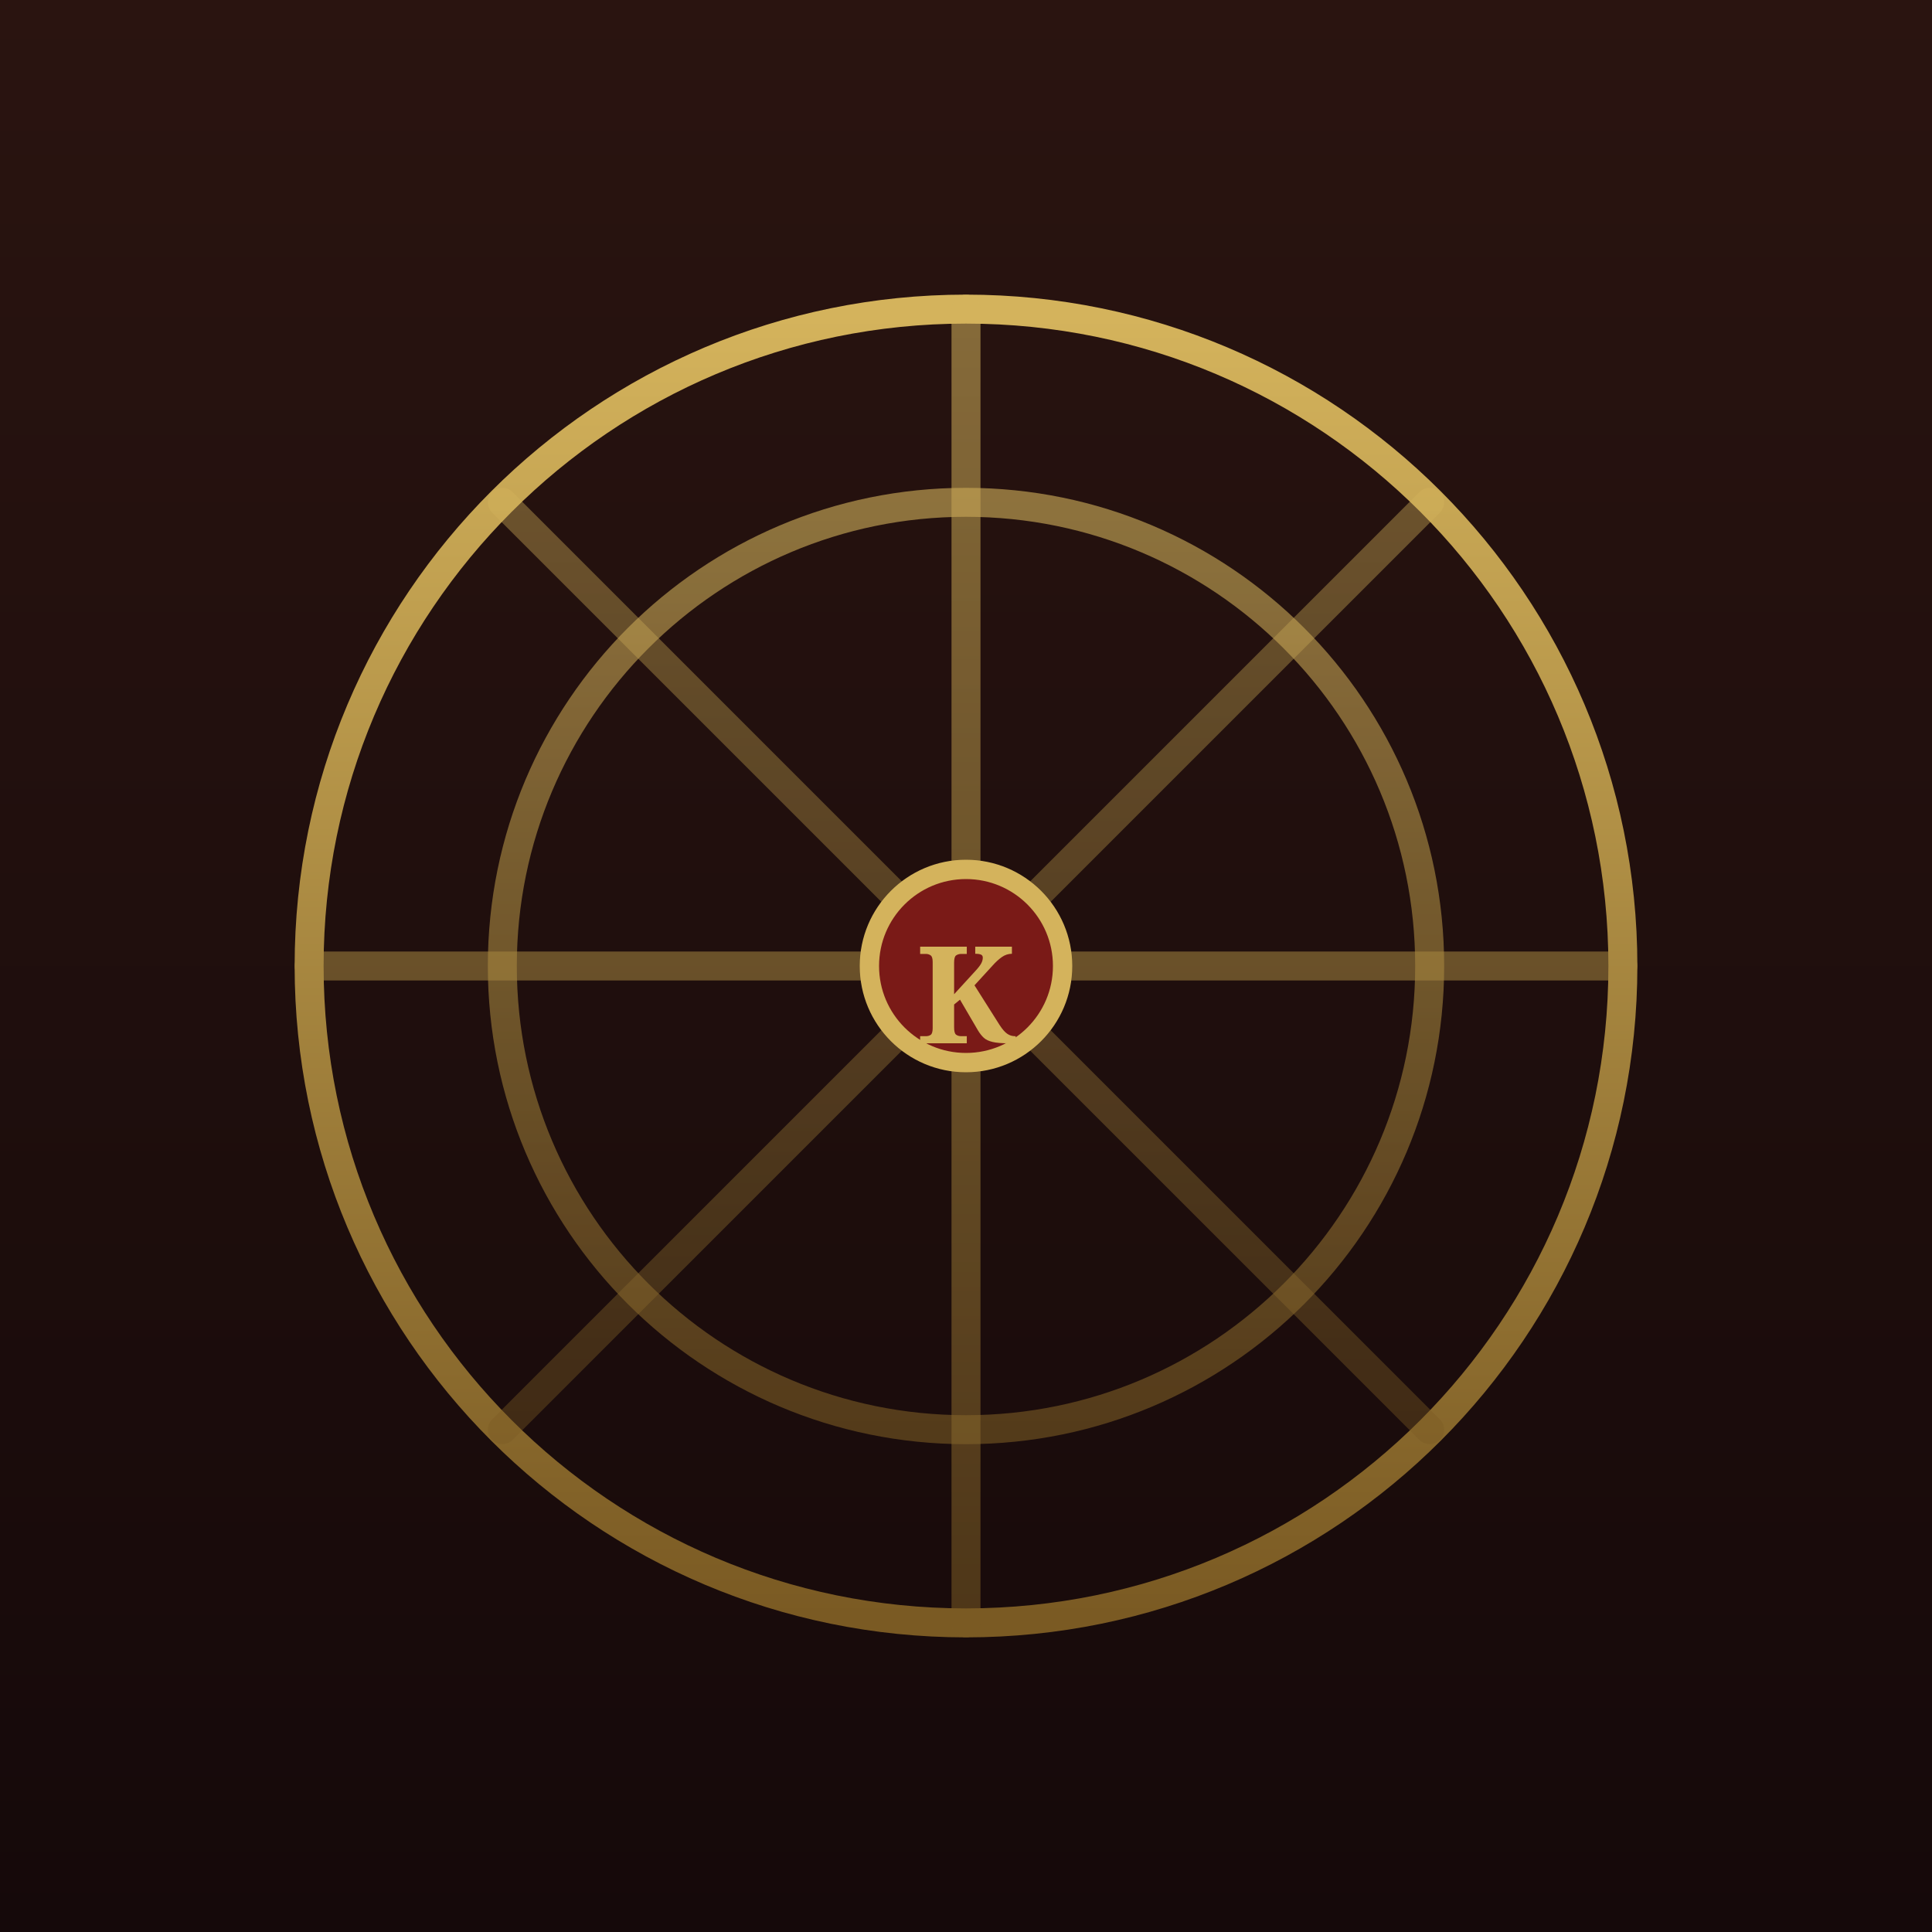
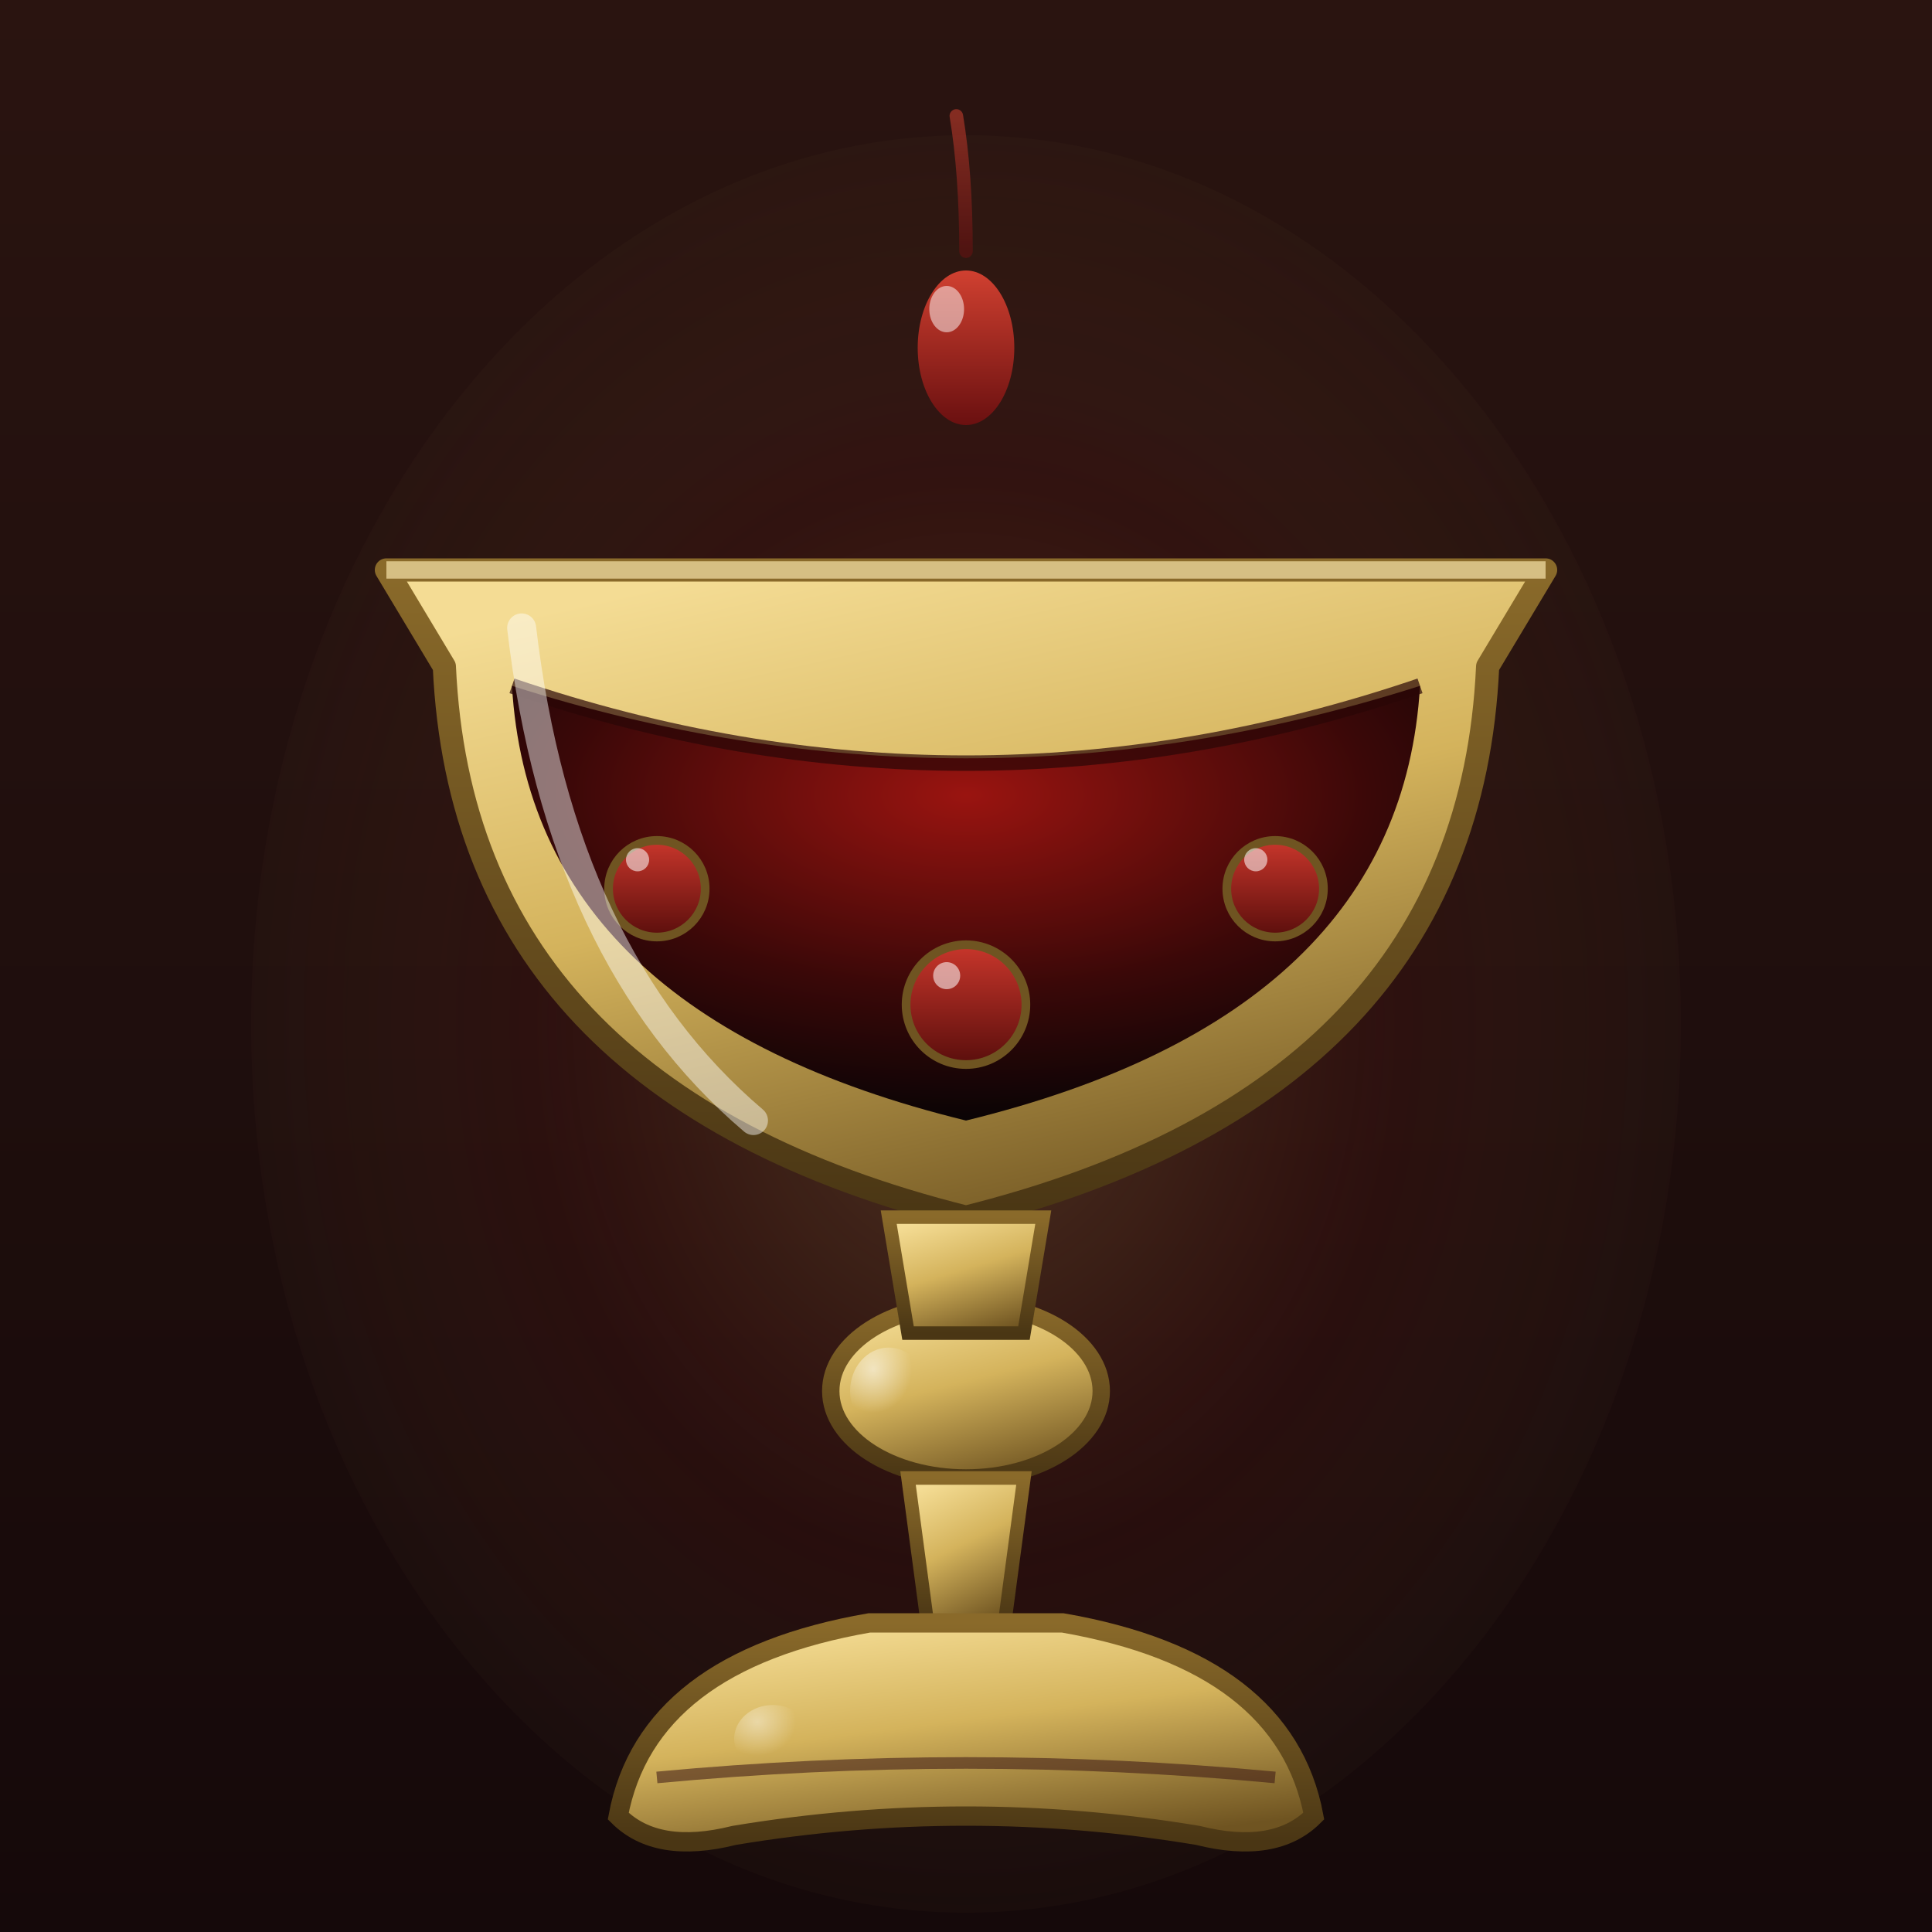
<svg xmlns="http://www.w3.org/2000/svg" viewBox="0 0 200 200">
  <defs>
    <linearGradient id="leather" x1="0" x2="0" y1="0" y2="1">
      <stop offset="0" stop-color="#2a1410" />
      <stop offset="1" stop-color="#15090a" />
    </linearGradient>
-     <linearGradient id="gold" x1="0" x2="0" y1="0" y2="1">
-       <stop offset="0" stop-color="#d4b35c" />
-       <stop offset="1" stop-color="#7a5a23" />
+     <linearGradient id="gold" x1=".3" y1="0" x2=".7" y2="1">
+       <stop offset="0" stop-color="#f4dc94" />
+       <stop offset=".45" stop-color="#d4b35c" />
+       <stop offset="1" stop-color="#6f5421" />
    </linearGradient>
+     <linearGradient id="goldRim" x1="0" y1="0" x2="0" y2="1">
+       <stop offset="0" stop-color="#8a6a2a" />
+       <stop offset="1" stop-color="#4a3614" />
+     </linearGradient>
+     <radialGradient id="liquid" cx=".5" cy=".25" r=".75">
+       <stop offset="0" stop-color="#9a1410" />
+       <stop offset=".6" stop-color="#3a0808" />
+       <stop offset="1" stop-color="#0a0405" />
+     </radialGradient>
+     <linearGradient id="ruby" x1="0" y1="0" x2="0" y2="1">
+       <stop offset="0" stop-color="#c8362b" />
+       <stop offset="1" stop-color="#5a0e0c" />
+     </linearGradient>
+     <linearGradient id="drop" x1="0" y1="0" x2="0" y2="1">
+       <stop offset="0" stop-color="#d04030" />
+       <stop offset="1" stop-color="#6a1010" />
+     </linearGradient>
+     <radialGradient id="halo" cx=".5" cy=".5" r=".55">
+       <stop offset="0" stop-color="rgba(216,183,101,.28)" />
+       <stop offset=".55" stop-color="rgba(168,40,31,.10)" />
+       <stop offset="1" stop-color="rgba(216,183,101,0)" />
+     </radialGradient>
+     <radialGradient id="shine" cx=".3" cy=".25" r=".5">
+       <stop offset="0" stop-color="rgba(255,255,255,.55)" />
+       <stop offset="1" stop-color="rgba(255,255,255,0)" />
+     </radialGradient>
  </defs>
  <rect width="200" height="200" fill="url(#leather)" />
-   <g fill="none" stroke="url(#gold)" stroke-width="3" stroke-linecap="round">
-     <circle cx="100" cy="100" r="68" />
-     <circle cx="100" cy="100" r="48" opacity="0.6" />
-     <path d="M100 32v136M32 100h136" opacity="0.55" />
-     <path d="M52 52l96 96M148 52L52 148" opacity="0.4" />
+   <ellipse cx="100" cy="106" rx="74" ry="92" fill="url(#halo)" />
+   <path d="M40 59            L160 59            L154 69            Q152 113 100 126            Q48 113 46 69 Z" fill="url(#gold)" stroke="url(#goldRim)" stroke-width="2.4" stroke-linejoin="round" />
+   <path d="M53 71            Q100 86 147 71            Q145 105 100 116            Q55 105 53 71 Z" fill="url(#liquid)" />
+   <path d="M53 71 Q100 87 147 71" fill="none" stroke="#2a0606" stroke-width="1.6" opacity=".7" />
+   <path d="M40 59 L160 59" stroke="#f7e3a8" stroke-width="1.8" opacity=".7" />
+   <g>
+     <circle cx="68" cy="92" r="5" fill="url(#ruby)" stroke="#6f5421" stroke-width=".9" />
+     <circle cx="100" cy="104" r="6.2" fill="url(#ruby)" stroke="#6f5421" stroke-width=".9" />
+     <circle cx="132" cy="92" r="5" fill="url(#ruby)" stroke="#6f5421" stroke-width=".9" />
+     <circle cx="66" cy="89" r="1.2" fill="rgba(255,255,255,.55)" />
+     <circle cx="98" cy="101" r="1.4" fill="rgba(255,255,255,.55)" />
+     <circle cx="130" cy="89" r="1.2" fill="rgba(255,255,255,.55)" />
  </g>
-   <circle cx="100" cy="100" r="10" fill="#7a1a17" stroke="#d4b35c" stroke-width="2" />
-   <text x="100" y="108" text-anchor="middle" font-family="Georgia, serif" font-size="14" font-weight="700" fill="#d4b35c">K</text>
+   <ellipse cx="100" cy="144" rx="14" ry="9" fill="url(#gold)" stroke="url(#goldRim)" stroke-width="1.8" />
+   <path d="M92 126 L108 126 L106 138 L94 138 Z" fill="url(#gold)" stroke="url(#goldRim)" stroke-width="1.4" />
+   <path d="M94 153 L106 153 L104 168 L96 168 Z" fill="url(#gold)" stroke="url(#goldRim)" stroke-width="1.4" />
+   <path d="M64 188            Q67 172 90 168            L110 168            Q133 172 136 188            Q132 192 124 190            Q100 186 76 190            Q68 192 64 188 Z" fill="url(#gold)" stroke="url(#goldRim)" stroke-width="2" />
+   <path d="M68 184 Q100 181 132 184" stroke="#3a1614" stroke-width="1.2" fill="none" opacity=".55" />
+   <path d="M54 65 Q58 99 78 116" stroke="rgba(255,255,255,.45)" stroke-width="3" fill="none" stroke-linecap="round" />
+   <ellipse cx="92" cy="144" rx="4" ry="4.5" fill="url(#shine)" />
+   <ellipse cx="80" cy="180" rx="4" ry="3.5" fill="url(#shine)" opacity=".75" />
+   <ellipse cx="100" cy="36" rx="5" ry="8" fill="url(#drop)" />
+   <ellipse cx="98" cy="32" rx="1.8" ry="2.4" fill="rgba(255,255,255,.5)" />
+   <path d="M100 26 Q100 18 99 12" stroke="url(#drop)" stroke-width="1.4" stroke-linecap="round" fill="none" opacity=".55" />
</svg>
